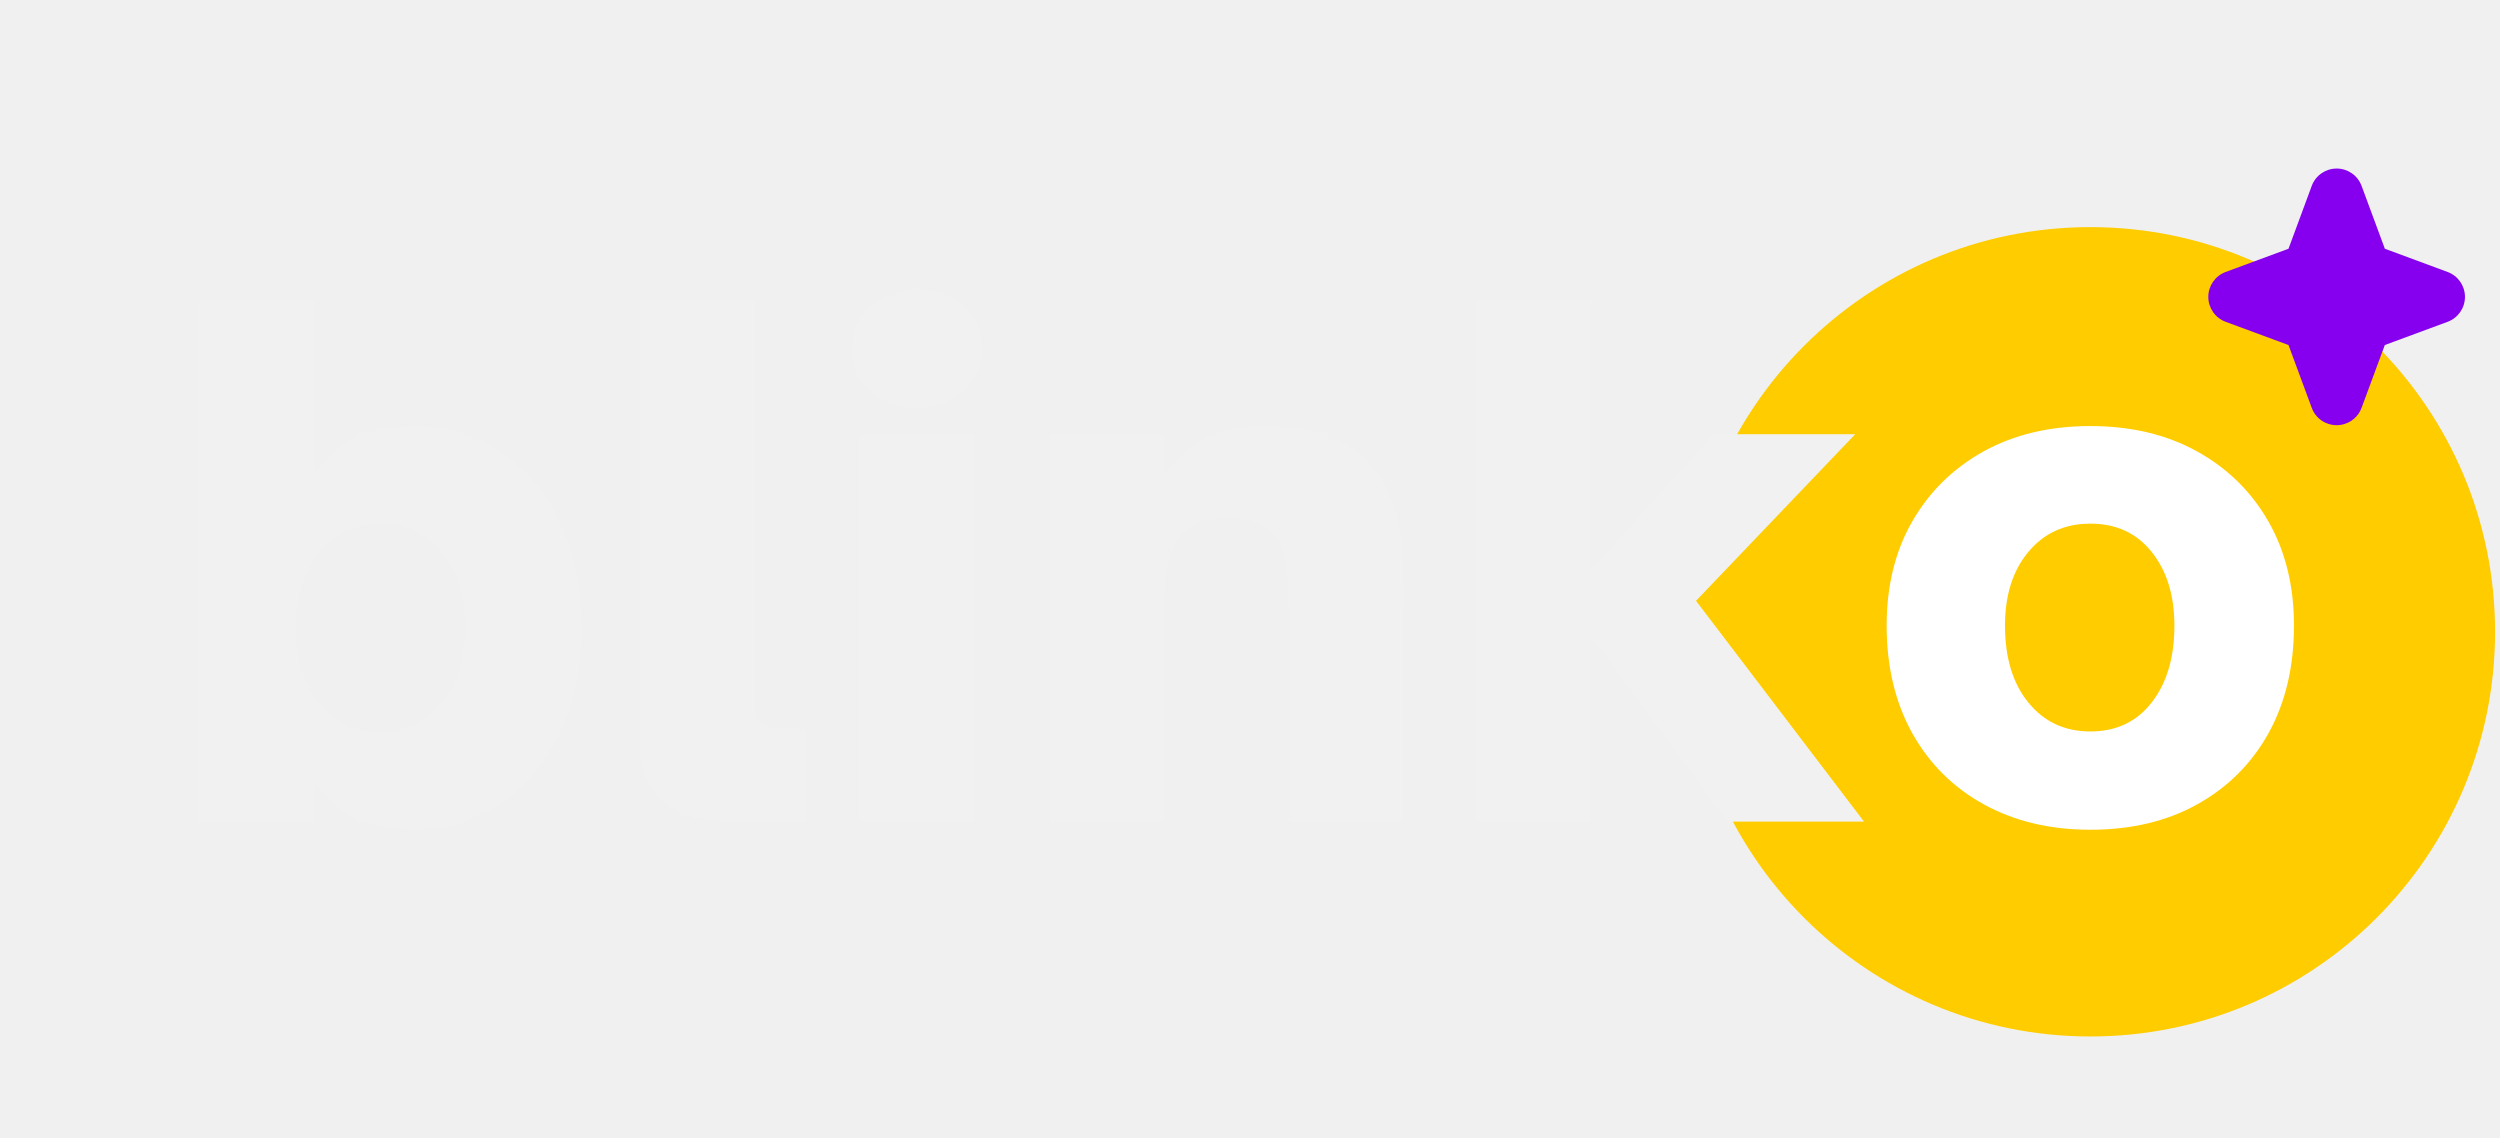
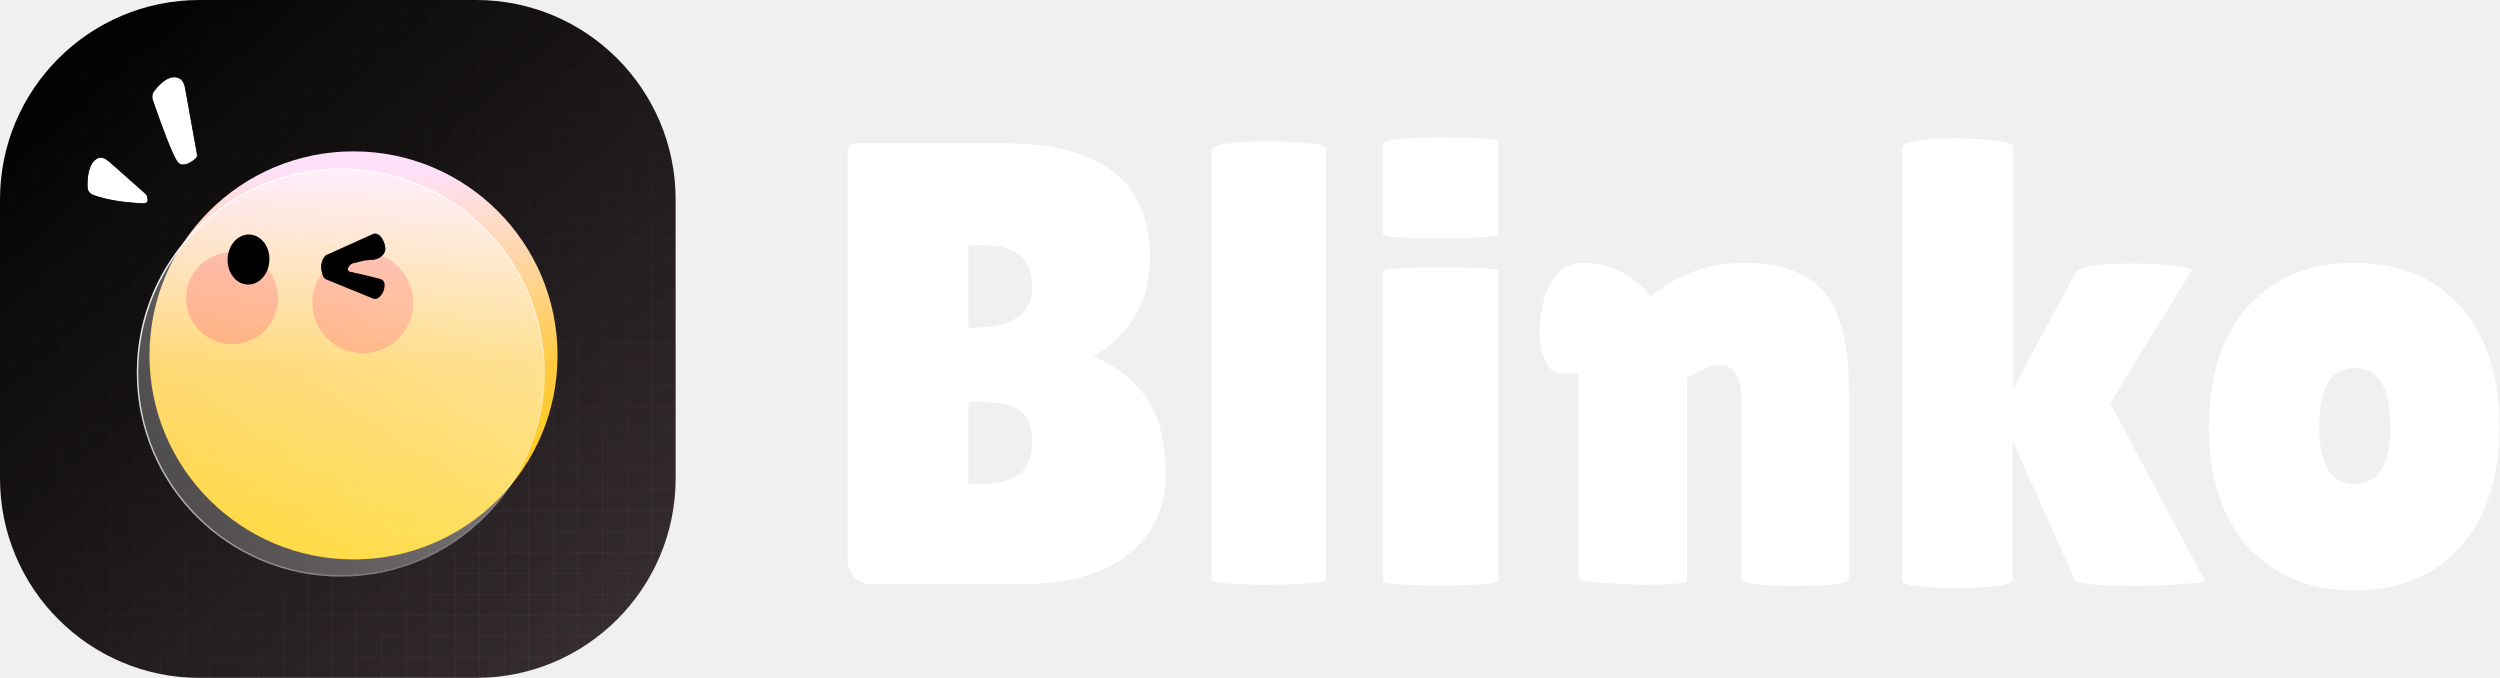
- <svg xmlns="http://www.w3.org/2000/svg" width="301" zoomAndPan="magnify" viewBox="0 0 225.75 102.75" height="137" preserveAspectRatio="xMidYMid meet" version="1.0">
+ <svg xmlns="http://www.w3.org/2000/svg" width="3345" height="907" viewBox="0 0 3345 907" fill="none">
+   <path d="M3007.87 731.844C2973.04 693.074 2955.62 639.413 2955.62 570.862C2955.62 502.311 2973.04 448.651 3007.87 409.88C3043.27 371.11 3090.75 351.724 3150.31 351.724C3209.87 351.724 3257.07 371.11 3291.91 409.88C3326.75 448.651 3344.16 502.311 3344.16 570.862C3344.16 639.413 3326.75 693.074 3291.91 731.844C3257.07 770.615 3209.87 790 3150.31 790C3090.75 790 3043.27 770.615 3007.87 731.844ZM3150.31 492.478C3118.85 492.478 3103.11 518.325 3103.11 570.019C3103.11 621.713 3118.85 647.56 3150.31 647.56C3182.34 647.56 3198.35 621.713 3198.35 570.019C3198.35 518.325 3182.34 492.478 3150.31 492.478Z" fill="white" />
+   <path d="M2545.27 198.328C2545.27 189.337 2570.84 184.842 2621.97 184.842C2669.73 186.528 2693.61 190.18 2693.61 195.799V519.449L2777.05 365.21C2780.99 356.781 2804.87 352.567 2848.69 352.567C2892.52 352.567 2920.62 355.377 2932.98 360.995L2823.41 539.677L2949.83 776.515C2950.96 778.762 2940.28 780.448 2917.81 781.572C2895.89 783.257 2877.63 784.1 2863.02 784.1C2809.08 784.1 2780.14 781.572 2776.21 776.515L2692.77 589.404V775.672C2692.77 782.976 2668.05 786.629 2618.6 786.629C2569.71 786.629 2545.27 783.257 2545.27 776.515V198.328Z" fill="white" />
+   <path d="M2257.21 776.515C2257.21 780.448 2236.98 782.414 2196.52 782.414C2140.33 780.729 2112.24 777.638 2112.24 773.143V500.064H2090.32C2075.72 500.064 2066.16 487.702 2061.67 462.979C2060.54 455.674 2059.98 448.37 2059.98 441.065C2059.98 423.646 2063.35 406.228 2070.1 388.809C2080.21 364.086 2095.94 351.724 2117.3 351.724C2138.65 351.724 2157.75 356.781 2174.61 366.895C2191.47 377.009 2202.7 387.123 2208.32 397.238C2243.72 366.895 2285.86 351.724 2334.75 351.724C2383.63 351.724 2419.03 364.929 2440.95 391.338C2462.86 417.747 2473.82 461.012 2473.82 521.135V773.986C2473.82 780.729 2449.65 784.1 2401.33 784.1C2353.57 784.1 2329.69 780.729 2329.69 773.986V530.406C2329.69 502.311 2319.86 488.264 2300.19 488.264C2294.57 488.264 2286.71 490.793 2276.59 495.85C2266.48 500.345 2260.02 503.716 2257.21 505.964V776.515Z" fill="white" />
+   <path d="M2004.83 776.515C2004.83 781.01 1978.98 783.258 1927.29 783.258C1876.16 783.258 1850.59 781.291 1850.59 777.358V363.525C1850.59 359.591 1876.16 357.625 1927.29 357.625C1978.98 357.625 2004.83 359.31 2004.83 362.682V776.515ZM2004.83 312.954C2004.83 316.887 1978.98 318.854 1927.29 318.854C1876.16 318.854 1850.59 317.168 1850.59 313.797V192.428C1850.59 186.809 1876.16 184 1927.29 184C1978.98 184 2004.83 185.686 2004.83 189.057V312.954Z" fill="white" />
+   <path d="M1774.35 774.829C1774.35 779.886 1745.69 782.415 1688.38 782.415C1643.42 781.853 1620.95 779.605 1620.95 775.672V201.699C1620.95 193.271 1648.2 189.057 1702.7 189.057C1750.47 190.742 1774.35 193.552 1774.35 197.485V774.829Z" fill="white" />
+   <path d="M1538.56 344.139C1538.56 402.576 1513.28 446.965 1462.71 477.307C1490.24 487.421 1513.28 504.84 1531.82 529.563C1550.36 554.287 1559.63 589.405 1559.63 634.918C1559.63 679.869 1542.78 715.55 1509.06 741.959C1475.91 768.368 1428.15 781.572 1365.78 781.572H1166.87C1157.32 781.572 1149.45 778.482 1143.27 772.301C1137.09 765.558 1134 756.849 1134 746.173V206.756C1134 200.576 1134.84 196.642 1136.53 194.957C1138.78 192.709 1142.99 191.585 1149.17 191.585H1341.34C1472.82 191.585 1538.56 242.437 1538.56 344.139ZM1295.82 328.125V438.537H1300.04C1353.98 438.537 1380.95 420.556 1380.95 384.595C1380.95 364.929 1375.61 350.601 1364.94 341.611C1354.82 332.62 1337.69 328.125 1313.52 328.125H1295.82ZM1295.82 537.992V647.561H1311C1335.16 647.561 1352.86 643.066 1364.09 634.075C1375.33 625.085 1380.95 610.757 1380.95 591.091C1380.95 571.424 1375.61 557.658 1364.94 549.792C1354.82 541.925 1337.69 537.992 1313.52 537.992H1295.82Z" fill="white" />
+   <g clip-path="url(#clip0_6_652)">
+     <rect width="904" height="907" rx="267" fill="url(#paint0_linear_6_652)" />
+     <g style="mix-blend-mode:overlay">
+       <line x1="17.403" y1="-3069" x2="17.403" y2="3881" stroke="white" stroke-opacity="0.2" />
+       <line x1="50.262" y1="-3069" x2="50.262" y2="3881" stroke="white" stroke-opacity="0.2" />
+       <line x1="83.121" y1="-3069" x2="83.121" y2="3881" stroke="white" stroke-opacity="0.2" />
+       <line x1="115.98" y1="-3069" x2="115.98" y2="3881" stroke="white" stroke-opacity="0.2" />
+       <line x1="148.839" y1="-3069" x2="148.839" y2="3881" stroke="white" stroke-opacity="0.2" />
+       <line x1="181.698" y1="-3069" x2="181.698" y2="3881" stroke="white" stroke-opacity="0.2" />
+       <line x1="214.557" y1="-3069" x2="214.557" y2="3881" stroke="white" stroke-opacity="0.2" />
+       <line x1="247.417" y1="-3069" x2="247.417" y2="3881" stroke="white" stroke-opacity="0.2" />
+       <line x1="280.276" y1="-3069" x2="280.276" y2="3881" stroke="white" stroke-opacity="0.2" />
+       <line x1="313.135" y1="-3069" x2="313.135" y2="3881" stroke="white" stroke-opacity="0.2" />
+       <line x1="345.994" y1="-3069" x2="345.994" y2="3881" stroke="white" stroke-opacity="0.2" />
+       <line x1="378.853" y1="-3069" x2="378.853" y2="3881" stroke="white" stroke-opacity="0.2" />
+       <line x1="411.712" y1="-3069" x2="411.712" y2="3881" stroke="white" stroke-opacity="0.2" />
+       <line x1="444.571" y1="-3069" x2="444.571" y2="3881" stroke="white" stroke-opacity="0.2" />
+       <line x1="477.43" y1="-3069" x2="477.43" y2="3881" stroke="white" stroke-opacity="0.2" />
+       <line x1="510.289" y1="-3069" x2="510.289" y2="3881" stroke="white" stroke-opacity="0.2" />
+       <line x1="543.149" y1="-3069" x2="543.149" y2="3881" stroke="white" stroke-opacity="0.2" />
+       <line x1="576.008" y1="-3069" x2="576.008" y2="3881" stroke="white" stroke-opacity="0.2" />
+       <line x1="608.867" y1="-3069" x2="608.867" y2="3881" stroke="white" stroke-opacity="0.2" />
+       <line x1="641.726" y1="-3069" x2="641.726" y2="3881" stroke="white" stroke-opacity="0.2" />
+       <line x1="674.585" y1="-3069" x2="674.585" y2="3881" stroke="white" stroke-opacity="0.2" />
+       <line x1="707.444" y1="-3069" x2="707.444" y2="3881" stroke="white" stroke-opacity="0.2" />
+       <line x1="740.304" y1="-3069" x2="740.304" y2="3881" stroke="white" stroke-opacity="0.2" />
+       <line x1="773.163" y1="-3069" x2="773.163" y2="3881" stroke="white" stroke-opacity="0.2" />
+       <line x1="806.022" y1="-3069" x2="806.022" y2="3881" stroke="white" stroke-opacity="0.2" />
+       <line x1="838.881" y1="-3069" x2="838.881" y2="3881" stroke="white" stroke-opacity="0.2" />
+       <line x1="871.74" y1="-3069" x2="871.74" y2="3881" stroke="white" stroke-opacity="0.2" />
+       <line x1="1626.96" y1="11.5" x2="-15.995" y2="11.5" stroke="white" stroke-opacity="0.2" />
+       <line x1="1626.96" y1="39.5" x2="-15.995" y2="39.5" stroke="white" stroke-opacity="0.2" />
+       <line x1="1626.96" y1="67.5" x2="-15.995" y2="67.5" stroke="white" stroke-opacity="0.2" />
+       <line x1="1626.96" y1="95.5" x2="-15.995" y2="95.5" stroke="white" stroke-opacity="0.2" />
+       <line x1="1626.96" y1="123.5" x2="-15.995" y2="123.5" stroke="white" stroke-opacity="0.2" />
+       <line x1="1626.96" y1="151.5" x2="-15.994" y2="151.5" stroke="white" stroke-opacity="0.2" />
+       <line x1="1626.96" y1="179.5" x2="-15.994" y2="179.5" stroke="white" stroke-opacity="0.2" />
+       <line x1="1626.96" y1="207.5" x2="-15.994" y2="207.5" stroke="white" stroke-opacity="0.2" />
+       <line x1="1626.96" y1="235.5" x2="-15.994" y2="235.5" stroke="white" stroke-opacity="0.2" />
+       <line x1="1626.96" y1="263.5" x2="-15.994" y2="263.5" stroke="white" stroke-opacity="0.2" />
+       <line x1="1626.96" y1="291.5" x2="-15.994" y2="291.5" stroke="white" stroke-opacity="0.2" />
+       <line x1="1626.96" y1="319.5" x2="-15.994" y2="319.5" stroke="white" stroke-opacity="0.2" />
+       <line x1="1626.96" y1="347.5" x2="-15.994" y2="347.5" stroke="white" stroke-opacity="0.2" />
+       <line x1="1626.96" y1="375.5" x2="-15.994" y2="375.5" stroke="white" stroke-opacity="0.2" />
+       <line x1="1626.96" y1="403.5" x2="-15.994" y2="403.5" stroke="white" stroke-opacity="0.2" />
+       <line x1="1626.96" y1="431.5" x2="-15.993" y2="431.5" stroke="white" stroke-opacity="0.2" />
+       <line x1="1626.96" y1="459.5" x2="-15.993" y2="459.5" stroke="white" stroke-opacity="0.2" />
+       <line x1="1626.96" y1="487.5" x2="-15.993" y2="487.5" stroke="white" stroke-opacity="0.2" />
+       <line x1="1626.96" y1="515.5" x2="-15.993" y2="515.5" stroke="white" stroke-opacity="0.2" />
+       <line x1="1626.96" y1="543.5" x2="-15.993" y2="543.5" stroke="white" stroke-opacity="0.2" />
+       <line x1="1626.96" y1="571.5" x2="-15.993" y2="571.5" stroke="white" stroke-opacity="0.2" />
+       <line x1="1626.96" y1="599.5" x2="-15.993" y2="599.5" stroke="white" stroke-opacity="0.2" />
+       <line x1="1626.96" y1="627.5" x2="-15.993" y2="627.5" stroke="white" stroke-opacity="0.2" />
+       <line x1="1626.96" y1="655.5" x2="-15.993" y2="655.5" stroke="white" stroke-opacity="0.2" />
+       <line x1="1626.96" y1="683.5" x2="-15.993" y2="683.5" stroke="white" stroke-opacity="0.2" />
+       <line x1="1626.96" y1="711.5" x2="-15.993" y2="711.5" stroke="white" stroke-opacity="0.2" />
+       <line x1="1626.96" y1="739.5" x2="-15.993" y2="739.5" stroke="white" stroke-opacity="0.2" />
+       <line x1="1626.96" y1="767.5" x2="-15.993" y2="767.5" stroke="white" stroke-opacity="0.2" />
+       <line x1="1626.96" y1="795.5" x2="-15.993" y2="795.5" stroke="white" stroke-opacity="0.2" />
+       <line x1="1626.96" y1="823.5" x2="-15.993" y2="823.5" stroke="white" stroke-opacity="0.2" />
+       <line x1="1626.96" y1="851.5" x2="-15.993" y2="851.5" stroke="white" stroke-opacity="0.2" />
+       <line x1="1626.96" y1="879.5" x2="-15.992" y2="879.5" stroke="white" stroke-opacity="0.2" />
+       <line x1="1626.96" y1="907.5" x2="-15.992" y2="907.5" stroke="white" stroke-opacity="0.2" />
+     </g>
+     <circle cx="473" cy="475.521" r="273" fill="url(#paint1_linear_6_652)" />
+     <path d="M130.206 211.647C118.176 217.707 116.142 238.177 116.763 250.932C116.98 255.386 119.812 259.214 123.96 260.852C147.92 270.313 180.186 271.787 189.979 272.481C198.787 273.105 198.339 268.454 197.493 263.88C197.148 262.011 196.198 260.289 194.776 259.027L146.568 216.269C141.954 212.178 135.713 208.873 130.206 211.647Z" fill="white" stroke="black" />
+     <path d="M239.971 104.544C227.123 98.359 213.891 111.481 205.949 121.767C203.257 125.255 202.693 129.871 204.138 134.034C214.064 162.641 231.012 210.106 238.132 217.728C244.69 224.748 256.672 217.372 262.238 212.037C263.803 210.537 264.283 208.316 263.899 206.182L247.962 117.644C247.008 112.341 244.826 106.881 239.971 104.544Z" fill="white" stroke="black" />
+     <circle opacity="0.37" cx="310.5" cy="399.021" r="61.5" fill="#FF2E3C" />
+     <circle opacity="0.37" cx="485.5" cy="405.021" r="67.5" fill="#FF2E3C" />
+     <g filter="url(#filter0_b_6_652)">
+       <circle cx="456" cy="498.521" r="273" fill="url(#paint2_linear_6_652)" />
+       <circle cx="456" cy="498.521" r="272" stroke="url(#paint3_linear_6_652)" stroke-width="2" />
+     </g>
+     <path d="M499.623 313.415L437.25 341.459C436.424 341.83 435.667 342.35 435.085 343.043C427.406 352.185 430.293 364.291 433.412 370.57C434.06 371.874 435.224 372.817 436.572 373.368L499.143 398.945C501.52 399.916 504.237 399.508 506.224 397.883L506.665 397.523C511.307 393.724 514 388.042 514 382.043V380.486C514 377.274 511.814 374.474 508.698 373.695L488 368.521L468.351 364.1C468.117 364.047 467.888 363.975 467.667 363.885C465.04 362.812 464.148 359.536 465.87 357.28L467.997 354.491C468.97 353.216 470.35 352.314 471.907 351.936L487.448 348.155C487.815 348.066 488.189 348.006 488.566 347.977L498.28 347.23C507.822 346.496 516.598 339.872 514.955 330.444C513.297 320.925 507.954 312.77 501.458 312.937C500.82 312.953 500.205 313.154 499.623 313.415Z" fill="black" stroke="black" />
+     <ellipse cx="332.491" cy="347.257" rx="28" ry="33.5" transform="rotate(2.60014 332.491 347.257)" fill="black" />
+   </g>
  <defs>
-     <g />
-     <clipPath id="cbbe11c7ad">
-       <path d="M 152.219 20.508 L 225.305 20.508 L 225.305 93.594 L 152.219 93.594 Z M 152.219 20.508 " clip-rule="nonzero" />
-     </clipPath>
-     <clipPath id="0e5e5c7b72">
-       <path d="M 188.762 20.508 C 168.582 20.508 152.219 36.867 152.219 57.051 C 152.219 77.234 168.582 93.594 188.762 93.594 C 208.945 93.594 225.305 77.234 225.305 57.051 C 225.305 36.867 208.945 20.508 188.762 20.508 Z M 188.762 20.508 " clip-rule="nonzero" />
-     </clipPath>
-     <clipPath id="4b16dd6177">
-       <path d="M 214 14.41 L 225.352 14.41 L 225.352 42.84 L 214 42.84 Z M 214 14.41 " clip-rule="nonzero" />
-     </clipPath>
-     <clipPath id="813f5527cd">
-       <path d="M 199.348 15 L 225.352 15 L 225.352 42.84 L 199.348 42.84 Z M 199.348 15 " clip-rule="nonzero" />
+     <filter id="filter0_b_6_652" x="130.7" y="173.221" width="650.6" height="650.6" filterUnits="userSpaceOnUse" color-interpolation-filters="sRGB">
+       <feFlood flood-opacity="0" result="BackgroundImageFix" />
+       <feGaussianBlur in="BackgroundImageFix" stdDeviation="26.15" />
+       <feComposite in2="SourceAlpha" operator="in" result="effect1_backgroundBlur_6_652" />
+       <feBlend mode="normal" in="SourceGraphic" in2="effect1_backgroundBlur_6_652" result="shape" />
+     </filter>
+     <linearGradient id="paint0_linear_6_652" x1="60.914" y1="42.959" x2="804.351" y2="881.526" gradientUnits="userSpaceOnUse">
+       <stop />
+       <stop offset="1" stop-color="#20171B" stop-opacity="0.9" />
+     </linearGradient>
+     <linearGradient id="paint1_linear_6_652" x1="473.041" y1="770.505" x2="473.041" y2="227.356" gradientUnits="userSpaceOnUse">
+       <stop stop-color="#FFD000" />
+       <stop offset="0.52" stop-color="#FFCA40" />
+       <stop offset="1" stop-color="#FFE0F9" />
+     </linearGradient>
+     <linearGradient id="paint2_linear_6_652" x1="213.825" y1="740.696" x2="698.175" y2="256.346" gradientUnits="userSpaceOnUse">
+       <stop stop-color="white" stop-opacity="0.2" />
+       <stop offset="1" stop-color="white" stop-opacity="0.49" />
+     </linearGradient>
+     <linearGradient id="paint3_linear_6_652" x1="221.541" y1="268.463" x2="677.946" y2="756.465" gradientUnits="userSpaceOnUse">
+       <stop stop-color="white" />
+       <stop offset="1" stop-color="white" stop-opacity="0" />
+     </linearGradient>
+     <clipPath id="clip0_6_652">
+       <rect width="904" height="907" rx="267" fill="white" />
    </clipPath>
  </defs>
-   <g clip-path="url(#cbbe11c7ad)">
-     <g clip-path="url(#0e5e5c7b72)">
-       <path fill="#ffcc00" d="M 152.219 20.508 L 225.305 20.508 L 225.305 93.594 L 152.219 93.594 Z M 152.219 20.508 " fill-opacity="1" fill-rule="nonzero" />
-     </g>
-   </g>
-   <g fill="#f1f1f1" fill-opacity="1">
-     <g transform="translate(14.55875, 74.19188)">
-       <g>
-         <path d="M 22.703 0.734 C 20.859 0.734 19.203 0.426 17.734 -0.188 C 16.273 -0.801 14.953 -1.992 13.766 -3.766 L 13.766 0 L 3.391 0 L 3.391 -47.078 L 13.766 -47.078 L 13.766 -31.219 C 14.953 -32.988 16.273 -34.18 17.734 -34.797 C 19.203 -35.41 20.859 -35.719 22.703 -35.719 C 25.711 -35.719 28.359 -34.945 30.641 -33.406 C 32.922 -31.863 34.707 -29.723 36 -26.984 C 37.301 -24.254 37.953 -21.102 37.953 -17.531 C 37.953 -13.945 37.301 -10.785 36 -8.047 C 34.707 -5.316 32.922 -3.172 30.641 -1.609 C 28.359 -0.047 25.711 0.734 22.703 0.734 Z M 19.812 -8.078 C 22.113 -8.078 23.961 -8.961 25.359 -10.734 C 26.754 -12.504 27.453 -14.77 27.453 -17.531 C 27.453 -20.281 26.754 -22.531 25.359 -24.281 C 23.961 -26.031 22.113 -26.906 19.812 -26.906 C 17.539 -26.906 15.695 -26.039 14.281 -24.312 C 12.863 -22.582 12.156 -20.32 12.156 -17.531 C 12.156 -14.688 12.863 -12.398 14.281 -10.672 C 15.695 -8.941 17.539 -8.078 19.812 -8.078 Z M 19.812 -8.078 " />
-       </g>
-     </g>
-   </g>
-   <g fill="#f1f1f1" fill-opacity="1">
-     <g transform="translate(54.60512, 74.19188)">
-       <g>
-         <path d="M 18.203 0 L 11.234 0 C 8.68 0 6.703 -0.602 5.297 -1.812 C 3.898 -3.031 3.203 -4.75 3.203 -6.969 L 3.203 -47.078 L 13.578 -47.078 L 13.578 -10.547 C 13.578 -9.598 13.812 -9 14.281 -8.75 C 14.758 -8.508 15.203 -8.391 15.609 -8.391 L 18.203 -8.391 Z M 18.203 0 " />
-       </g>
-     </g>
-   </g>
-   <g fill="#f1f1f1" fill-opacity="1">
-     <g transform="translate(74.22723, 74.19188)">
-       <g>
-         <path d="M 8.578 -37.391 C 6.973 -37.391 5.594 -37.863 4.438 -38.812 C 3.289 -39.758 2.719 -41.055 2.719 -42.703 C 2.719 -44.348 3.289 -45.648 4.438 -46.609 C 5.594 -47.578 6.973 -48.062 8.578 -48.062 C 10.18 -48.062 11.555 -47.578 12.703 -46.609 C 13.859 -45.648 14.438 -44.348 14.438 -42.703 C 14.438 -41.055 13.859 -39.758 12.703 -38.812 C 11.555 -37.863 10.18 -37.391 8.578 -37.391 Z M 13.766 0 L 3.391 0 L 3.391 -34.984 L 13.766 -34.984 Z M 13.766 0 " />
-       </g>
-     </g>
-   </g>
-   <g fill="#f1f1f1" fill-opacity="1">
-     <g transform="translate(91.38114, 74.19188)">
-       <g>
-         <path d="M 13.766 0 L 3.391 0 L 3.391 -34.984 L 13.766 -34.984 L 13.766 -31.219 C 14.953 -32.988 16.273 -34.18 17.734 -34.797 C 19.203 -35.41 20.859 -35.719 22.703 -35.719 C 25.004 -35.719 26.906 -35.441 28.406 -34.891 C 29.914 -34.336 31.109 -33.598 31.984 -32.672 C 32.867 -31.742 33.539 -30.742 34 -29.672 C 34.695 -28.148 35.098 -26.629 35.203 -25.109 C 35.305 -23.586 35.359 -21.738 35.359 -19.562 L 35.359 0 L 24.984 0 L 24.984 -19.688 C 24.984 -21.414 24.867 -22.781 24.641 -23.781 C 24.422 -24.789 24.047 -25.562 23.516 -26.094 C 22.691 -26.957 21.414 -27.391 19.688 -27.391 C 18.613 -27.391 17.688 -27.254 16.906 -26.984 C 16.125 -26.723 15.508 -26.266 15.062 -25.609 C 14.645 -25.035 14.32 -24.285 14.094 -23.359 C 13.875 -22.43 13.766 -21.207 13.766 -19.688 Z M 13.766 0 " />
-       </g>
-     </g>
-   </g>
-   <g fill="#f1f1f1" fill-opacity="1">
-     <g transform="translate(129.8849, 74.19188)">
-       <g>
-         <path d="M 13.766 0 L 3.391 0 L 3.391 -47.078 L 13.766 -47.078 L 13.766 -22.703 L 24.859 -34.984 L 37.641 -34.984 L 23.266 -19.938 L 38.438 0 L 26.094 0 L 13.766 -16.781 Z M 13.766 0 " />
-       </g>
-     </g>
-   </g>
-   <g clip-path="url(#4b16dd6177)">
-     <path fill="#0077b6" d="M 279.398 50.133 L 258.055 42.23 L 250.082 16.109 C 249.777 15.102 248.844 14.41 247.789 14.41 C 246.738 14.41 245.805 15.102 245.496 16.109 L 237.527 42.23 L 216.18 50.133 C 215.238 50.484 214.613 51.379 214.613 52.383 C 214.613 53.387 215.238 54.285 216.18 54.633 L 237.516 62.531 L 245.488 89.449 C 245.793 90.469 246.727 91.164 247.789 91.164 C 248.852 91.164 249.789 90.469 250.09 89.449 L 258.062 62.527 L 279.402 54.629 C 280.34 54.285 280.965 53.387 280.965 52.383 C 280.965 51.379 280.34 50.484 279.398 50.133 Z M 279.398 50.133 " fill-opacity="1" fill-rule="nonzero" />
-   </g>
-   <g clip-path="url(#813f5527cd)">
-     <path fill="#8600ef" d="M 231.426 76.52 L 225.875 74.465 L 223.715 66.551 C 223.434 65.504 222.484 64.781 221.406 64.781 C 220.324 64.781 219.375 65.504 219.09 66.547 L 216.93 74.465 L 211.383 76.516 C 210.441 76.863 209.816 77.766 209.816 78.766 C 209.816 79.77 210.441 80.668 211.383 81.016 L 216.902 83.062 L 219.078 91.75 C 219.348 92.816 220.305 93.566 221.406 93.566 C 222.504 93.566 223.461 92.816 223.73 91.75 L 225.906 83.062 L 231.426 81.016 C 232.367 80.668 232.992 79.77 232.992 78.766 C 232.992 77.766 232.367 76.863 231.426 76.52 Z M 221.02 24.559 L 215.352 22.461 L 213.25 16.785 C 212.902 15.844 212.004 15.219 211 15.219 C 209.996 15.219 209.098 15.844 208.75 16.785 L 206.652 22.461 L 200.977 24.559 C 200.035 24.91 199.41 25.805 199.41 26.809 C 199.41 27.812 200.035 28.711 200.977 29.059 L 206.652 31.156 L 208.75 36.828 C 209.098 37.773 209.996 38.395 211 38.395 C 212 38.395 212.898 37.773 213.25 36.828 L 215.348 31.156 L 221.02 29.059 C 221.965 28.707 222.586 27.812 222.586 26.809 C 222.586 25.805 221.965 24.91 221.02 24.559 Z M 221.02 24.559 " fill-opacity="1" fill-rule="nonzero" />
-   </g>
-   <g fill="#ffffff" fill-opacity="1">
-     <g transform="translate(168.396, 74.19188)">
-       <g>
-         <path d="M 20.359 0.734 C 16.742 0.734 13.547 -0.023 10.766 -1.547 C 7.992 -3.066 5.832 -5.211 4.281 -7.984 C 2.738 -10.766 1.969 -14.004 1.969 -17.703 C 1.969 -21.285 2.738 -24.422 4.281 -27.109 C 5.832 -29.805 7.984 -31.914 10.734 -33.438 C 13.492 -34.957 16.703 -35.719 20.359 -35.719 C 24.023 -35.719 27.234 -34.957 29.984 -33.438 C 32.742 -31.914 34.895 -29.805 36.438 -27.109 C 37.977 -24.422 38.75 -21.285 38.75 -17.703 C 38.75 -14.004 37.988 -10.773 36.469 -8.016 C 34.945 -5.266 32.805 -3.117 30.047 -1.578 C 27.297 -0.035 24.066 0.734 20.359 0.734 Z M 20.359 -8.141 C 22.703 -8.141 24.551 -9.016 25.906 -10.766 C 27.27 -12.516 27.953 -14.828 27.953 -17.703 C 27.953 -20.422 27.27 -22.633 25.906 -24.344 C 24.551 -26.051 22.703 -26.906 20.359 -26.906 C 18.055 -26.906 16.195 -26.062 14.781 -24.375 C 13.363 -22.688 12.656 -20.461 12.656 -17.703 C 12.656 -14.785 13.363 -12.461 14.781 -10.734 C 16.195 -9.004 18.055 -8.141 20.359 -8.141 Z M 20.359 -8.141 " />
-       </g>
-     </g>
-   </g>
</svg>
